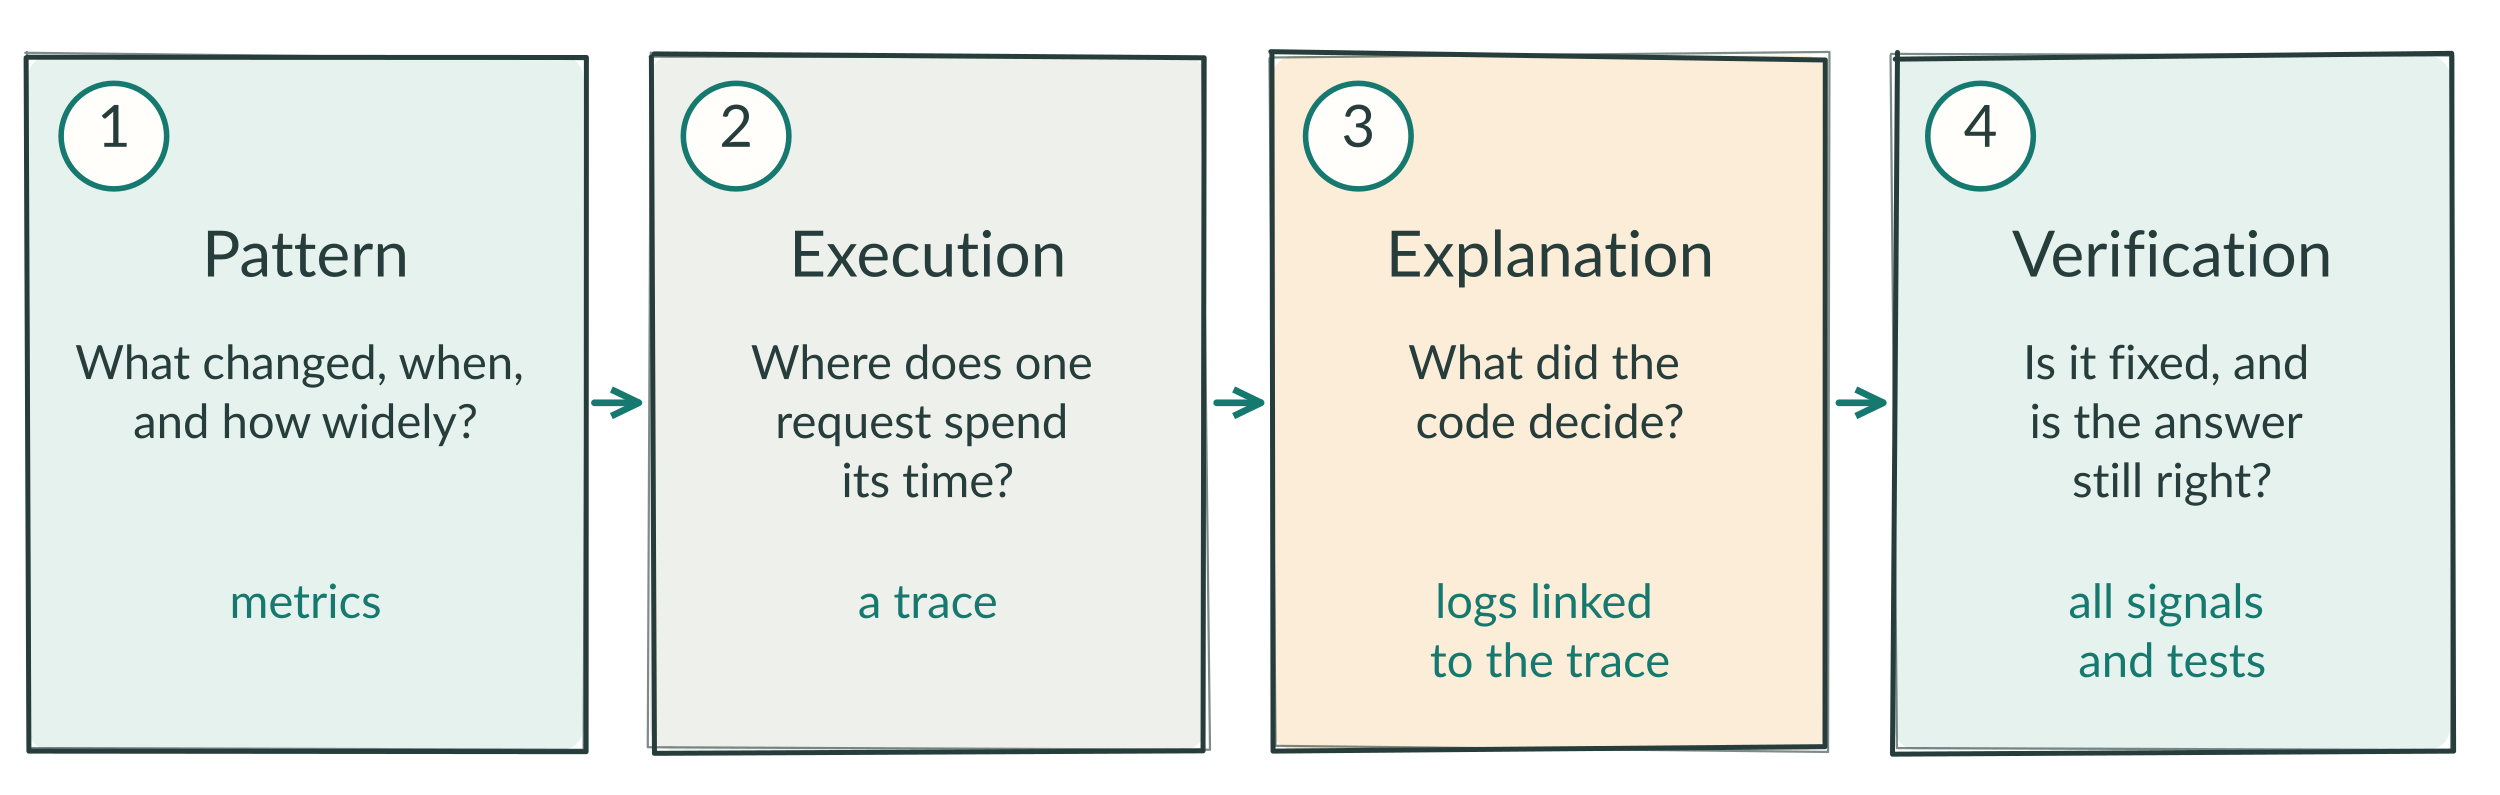
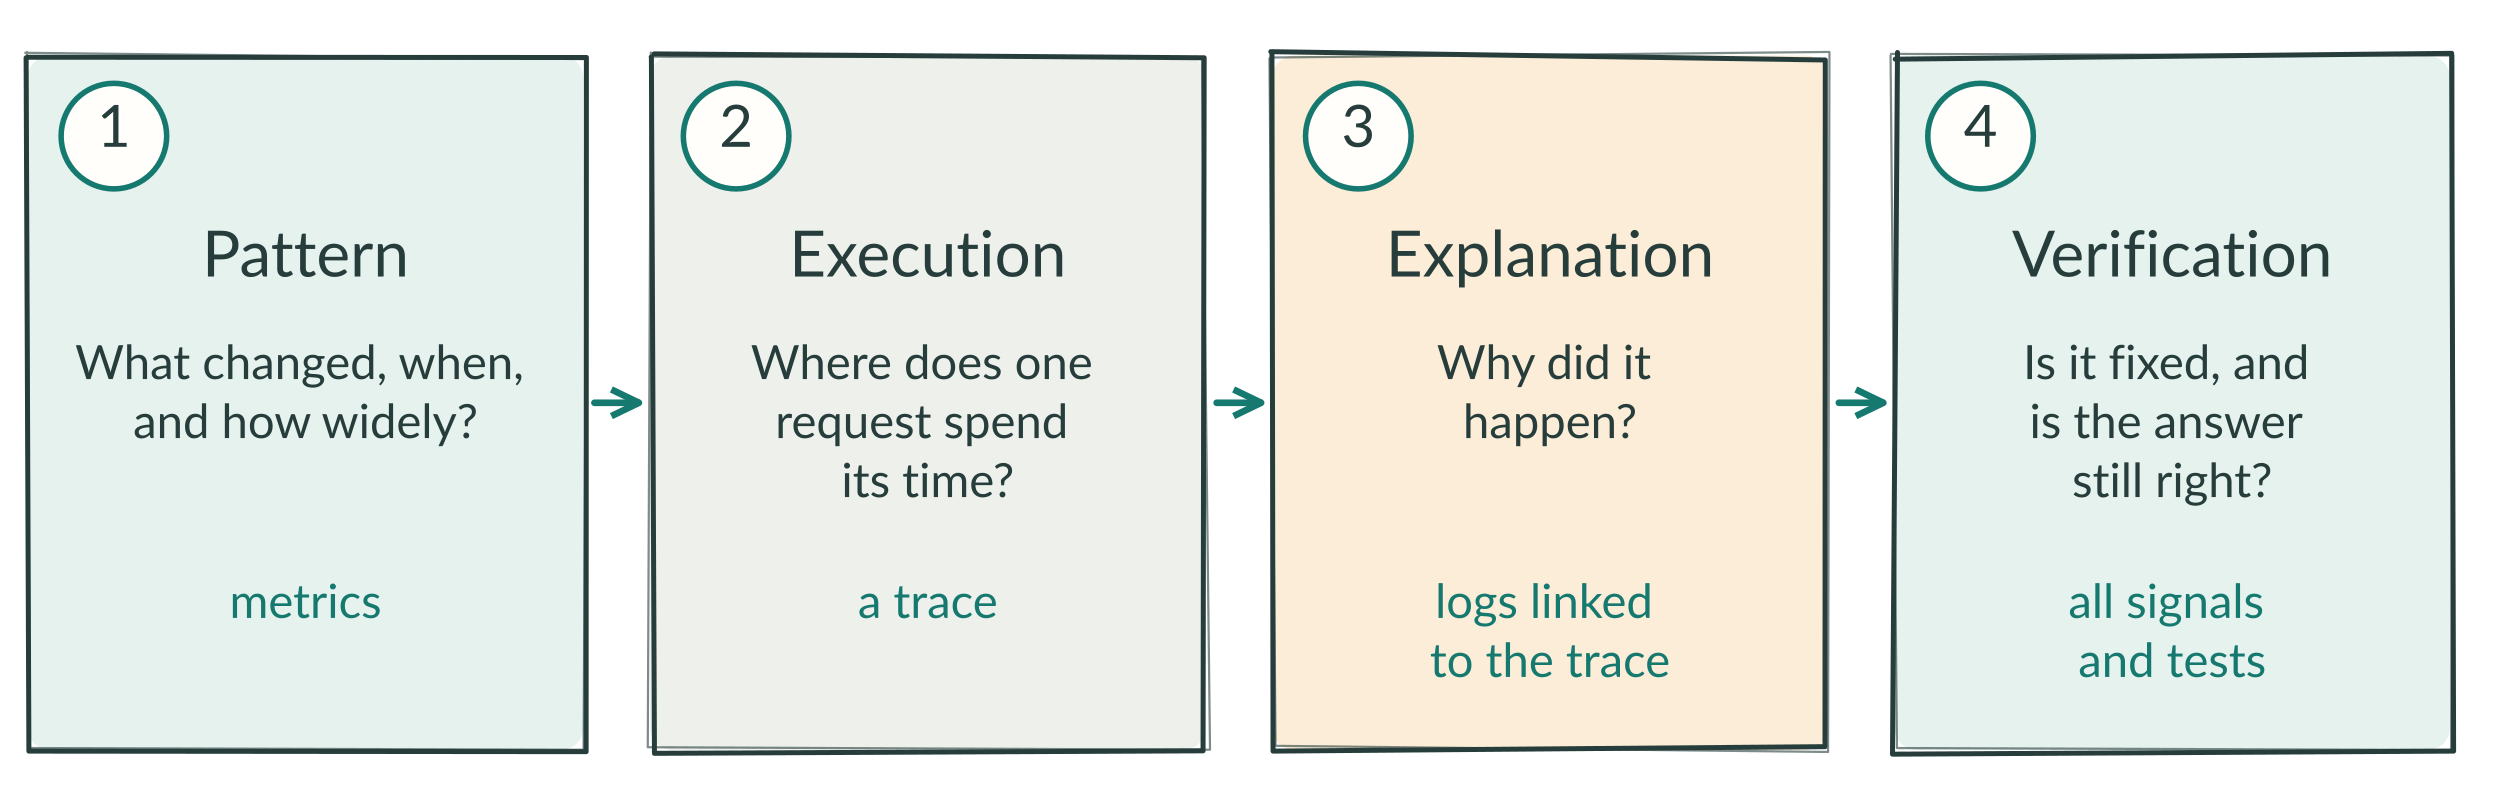
<svg xmlns="http://www.w3.org/2000/svg" width="900" height="286" viewBox="0 0 900 286">
  <rect x="10" y="20" width="200" height="250" rx="8" fill="#E6F2EE" stroke="none" />
  <polyline points="9.9,20.6 211.1,20.7 211.0,270.6 10.4,270.4 9.4,20.8" fill="none" stroke="#263D3B" stroke-width="1.8" opacity="1" stroke-linecap="round" stroke-linejoin="round" />
  <polyline points="9.1,19.0 211.3,21.3 210.1,269.9 10.7,269.3 9.7,18.7" fill="none" stroke="#263D3B" stroke-width="0.8" opacity="0.6" stroke-linecap="round" stroke-linejoin="round" />
  <ellipse cx="41.0" cy="49.0" rx="19.0" ry="19.0" fill="#FFFEFA" stroke="#16796F" stroke-width="2" />
  <text x="41" y="52.85" font-family="Lato, Helvetica, Arial, sans-serif" font-size="21" fill="#263D3B" text-anchor="middle">
    <tspan x="41" dy="0">1</tspan>
  </text>
  <text x="110" y="99.55" font-family="Lato, Helvetica, Arial, sans-serif" font-size="23" fill="#263D3B" text-anchor="middle">
    <tspan x="110" dy="0">Pattern</tspan>
  </text>
  <text x="110" y="136.45" font-family="Lato, Helvetica, Arial, sans-serif" font-size="17" fill="#263D3B" text-anchor="middle">
    <tspan x="110" dy="0">What changed, when,</tspan>
    <tspan x="110" dy="21.25">and how widely?</tspan>
  </text>
  <text x="110" y="222.45" font-family="Lato, Helvetica, Arial, sans-serif" font-size="17" fill="#16796F" text-anchor="middle">
    <tspan x="110" dy="0">metrics</tspan>
  </text>
  <polyline points="214,145 230,145" fill="none" stroke="#16796F" stroke-width="2.4" stroke-linejoin="round" stroke-linecap="round" />
  <line x1="220.095" y1="149.785" x2="230" y2="145" stroke="#16796F" stroke-width="2.4" />
  <line x1="220.095" y1="140.215" x2="230" y2="145" stroke="#16796F" stroke-width="2.4" />
  <rect x="234" y="20" width="200" height="250" rx="8" fill="#EDF0EB" stroke="none" />
  <polyline points="235.5,19.4 433.5,20.8 433.1,270.3 235.6,271.2 234.5,20.5" fill="none" stroke="#263D3B" stroke-width="1.8" opacity="1" stroke-linecap="round" stroke-linejoin="round" />
  <polyline points="233.9,20.4 432.7,20.6 435.6,269.9 233.2,269.0 234.3,18.9" fill="none" stroke="#263D3B" stroke-width="0.8" opacity="0.6" stroke-linecap="round" stroke-linejoin="round" />
  <ellipse cx="265.0" cy="49.0" rx="19.0" ry="19.0" fill="#FFFEFA" stroke="#16796F" stroke-width="2" />
  <text x="265" y="52.85" font-family="Lato, Helvetica, Arial, sans-serif" font-size="21" fill="#263D3B" text-anchor="middle">
    <tspan x="265" dy="0">2</tspan>
  </text>
  <text x="334" y="99.55" font-family="Lato, Helvetica, Arial, sans-serif" font-size="23" fill="#263D3B" text-anchor="middle">
    <tspan x="334" dy="0">Execution</tspan>
  </text>
  <text x="334" y="136.45" font-family="Lato, Helvetica, Arial, sans-serif" font-size="17" fill="#263D3B" text-anchor="middle">
    <tspan x="334" dy="0">Where does one</tspan>
    <tspan x="334" dy="21.25">request spend</tspan>
    <tspan x="334" dy="21.25">its time?</tspan>
  </text>
  <text x="334" y="222.45" font-family="Lato, Helvetica, Arial, sans-serif" font-size="17" fill="#16796F" text-anchor="middle">
    <tspan x="334" dy="0">a trace</tspan>
  </text>
  <polyline points="438,145 454,145" fill="none" stroke="#16796F" stroke-width="2.4" stroke-linejoin="round" stroke-linecap="round" />
  <line x1="444.095" y1="149.785" x2="454" y2="145" stroke="#16796F" stroke-width="2.4" />
  <line x1="444.095" y1="140.215" x2="454" y2="145" stroke="#16796F" stroke-width="2.4" />
  <rect x="458" y="20" width="200" height="250" rx="8" fill="#FBEDD7" stroke="none" />
  <polyline points="457.5,18.6 657.1,21.6 657.0,268.8 458.3,270.4 457.9,19.0" fill="none" stroke="#263D3B" stroke-width="1.8" opacity="1" stroke-linecap="round" stroke-linejoin="round" />
  <polyline points="457.8,20.7 658.6,18.7 658.1,270.7 459.2,268.5 457.0,21.0" fill="none" stroke="#263D3B" stroke-width="0.8" opacity="0.6" stroke-linecap="round" stroke-linejoin="round" />
  <ellipse cx="489.0" cy="49.0" rx="19.0" ry="19.0" fill="#FFFEFA" stroke="#16796F" stroke-width="2" />
  <text x="489" y="52.85" font-family="Lato, Helvetica, Arial, sans-serif" font-size="21" fill="#263D3B" text-anchor="middle">
    <tspan x="489" dy="0">3</tspan>
  </text>
  <text x="558" y="99.55" font-family="Lato, Helvetica, Arial, sans-serif" font-size="23" fill="#263D3B" text-anchor="middle">
    <tspan x="558" dy="0">Explanation</tspan>
  </text>
  <text x="558" y="136.45" font-family="Lato, Helvetica, Arial, sans-serif" font-size="17" fill="#263D3B" text-anchor="middle">
-     <tspan x="558" dy="0">What did the</tspan>
-     <tspan x="558" dy="21.25">code decide?</tspan>
+     <tspan x="558" dy="0">Why did it</tspan>
+     <tspan x="558" dy="21.25">happen?</tspan>
  </text>
  <text x="558" y="222.45" font-family="Lato, Helvetica, Arial, sans-serif" font-size="17" fill="#16796F" text-anchor="middle">
    <tspan x="558" dy="0">logs linked</tspan>
    <tspan x="558" dy="21.25">to the trace</tspan>
  </text>
  <polyline points="662,145 678,145" fill="none" stroke="#16796F" stroke-width="2.4" stroke-linejoin="round" stroke-linecap="round" />
  <line x1="668.095" y1="149.785" x2="678" y2="145" stroke="#16796F" stroke-width="2.4" />
  <line x1="668.095" y1="140.215" x2="678" y2="145" stroke="#16796F" stroke-width="2.4" />
  <rect x="682" y="20" width="200" height="250" rx="8" fill="#E6F2EE" stroke="none" />
  <polyline points="682.3,21.3 882.6,19.2 883.3,270.4 681.3,271.5 683.1,18.9" fill="none" stroke="#263D3B" stroke-width="1.8" opacity="1" stroke-linecap="round" stroke-linejoin="round" />
  <polyline points="680.8,19.4 883.2,20.0 882.4,270.0 682.9,269.3 680.6,19.9" fill="none" stroke="#263D3B" stroke-width="0.8" opacity="0.6" stroke-linecap="round" stroke-linejoin="round" />
  <ellipse cx="713.0" cy="49.0" rx="19.0" ry="19.0" fill="#FFFEFA" stroke="#16796F" stroke-width="2" />
  <text x="713" y="52.85" font-family="Lato, Helvetica, Arial, sans-serif" font-size="21" fill="#263D3B" text-anchor="middle">
    <tspan x="713" dy="0">4</tspan>
  </text>
  <text x="782" y="99.55" font-family="Lato, Helvetica, Arial, sans-serif" font-size="23" fill="#263D3B" text-anchor="middle">
    <tspan x="782" dy="0">Verification</tspan>
  </text>
  <text x="782" y="136.45" font-family="Lato, Helvetica, Arial, sans-serif" font-size="17" fill="#263D3B" text-anchor="middle">
    <tspan x="782" dy="0">Is it fixed, and</tspan>
    <tspan x="782" dy="21.25">is the answer</tspan>
    <tspan x="782" dy="21.25">still right?</tspan>
  </text>
  <text x="782" y="222.45" font-family="Lato, Helvetica, Arial, sans-serif" font-size="17" fill="#16796F" text-anchor="middle">
    <tspan x="782" dy="0">all signals</tspan>
    <tspan x="782" dy="21.25">and tests</tspan>
  </text>
</svg>
